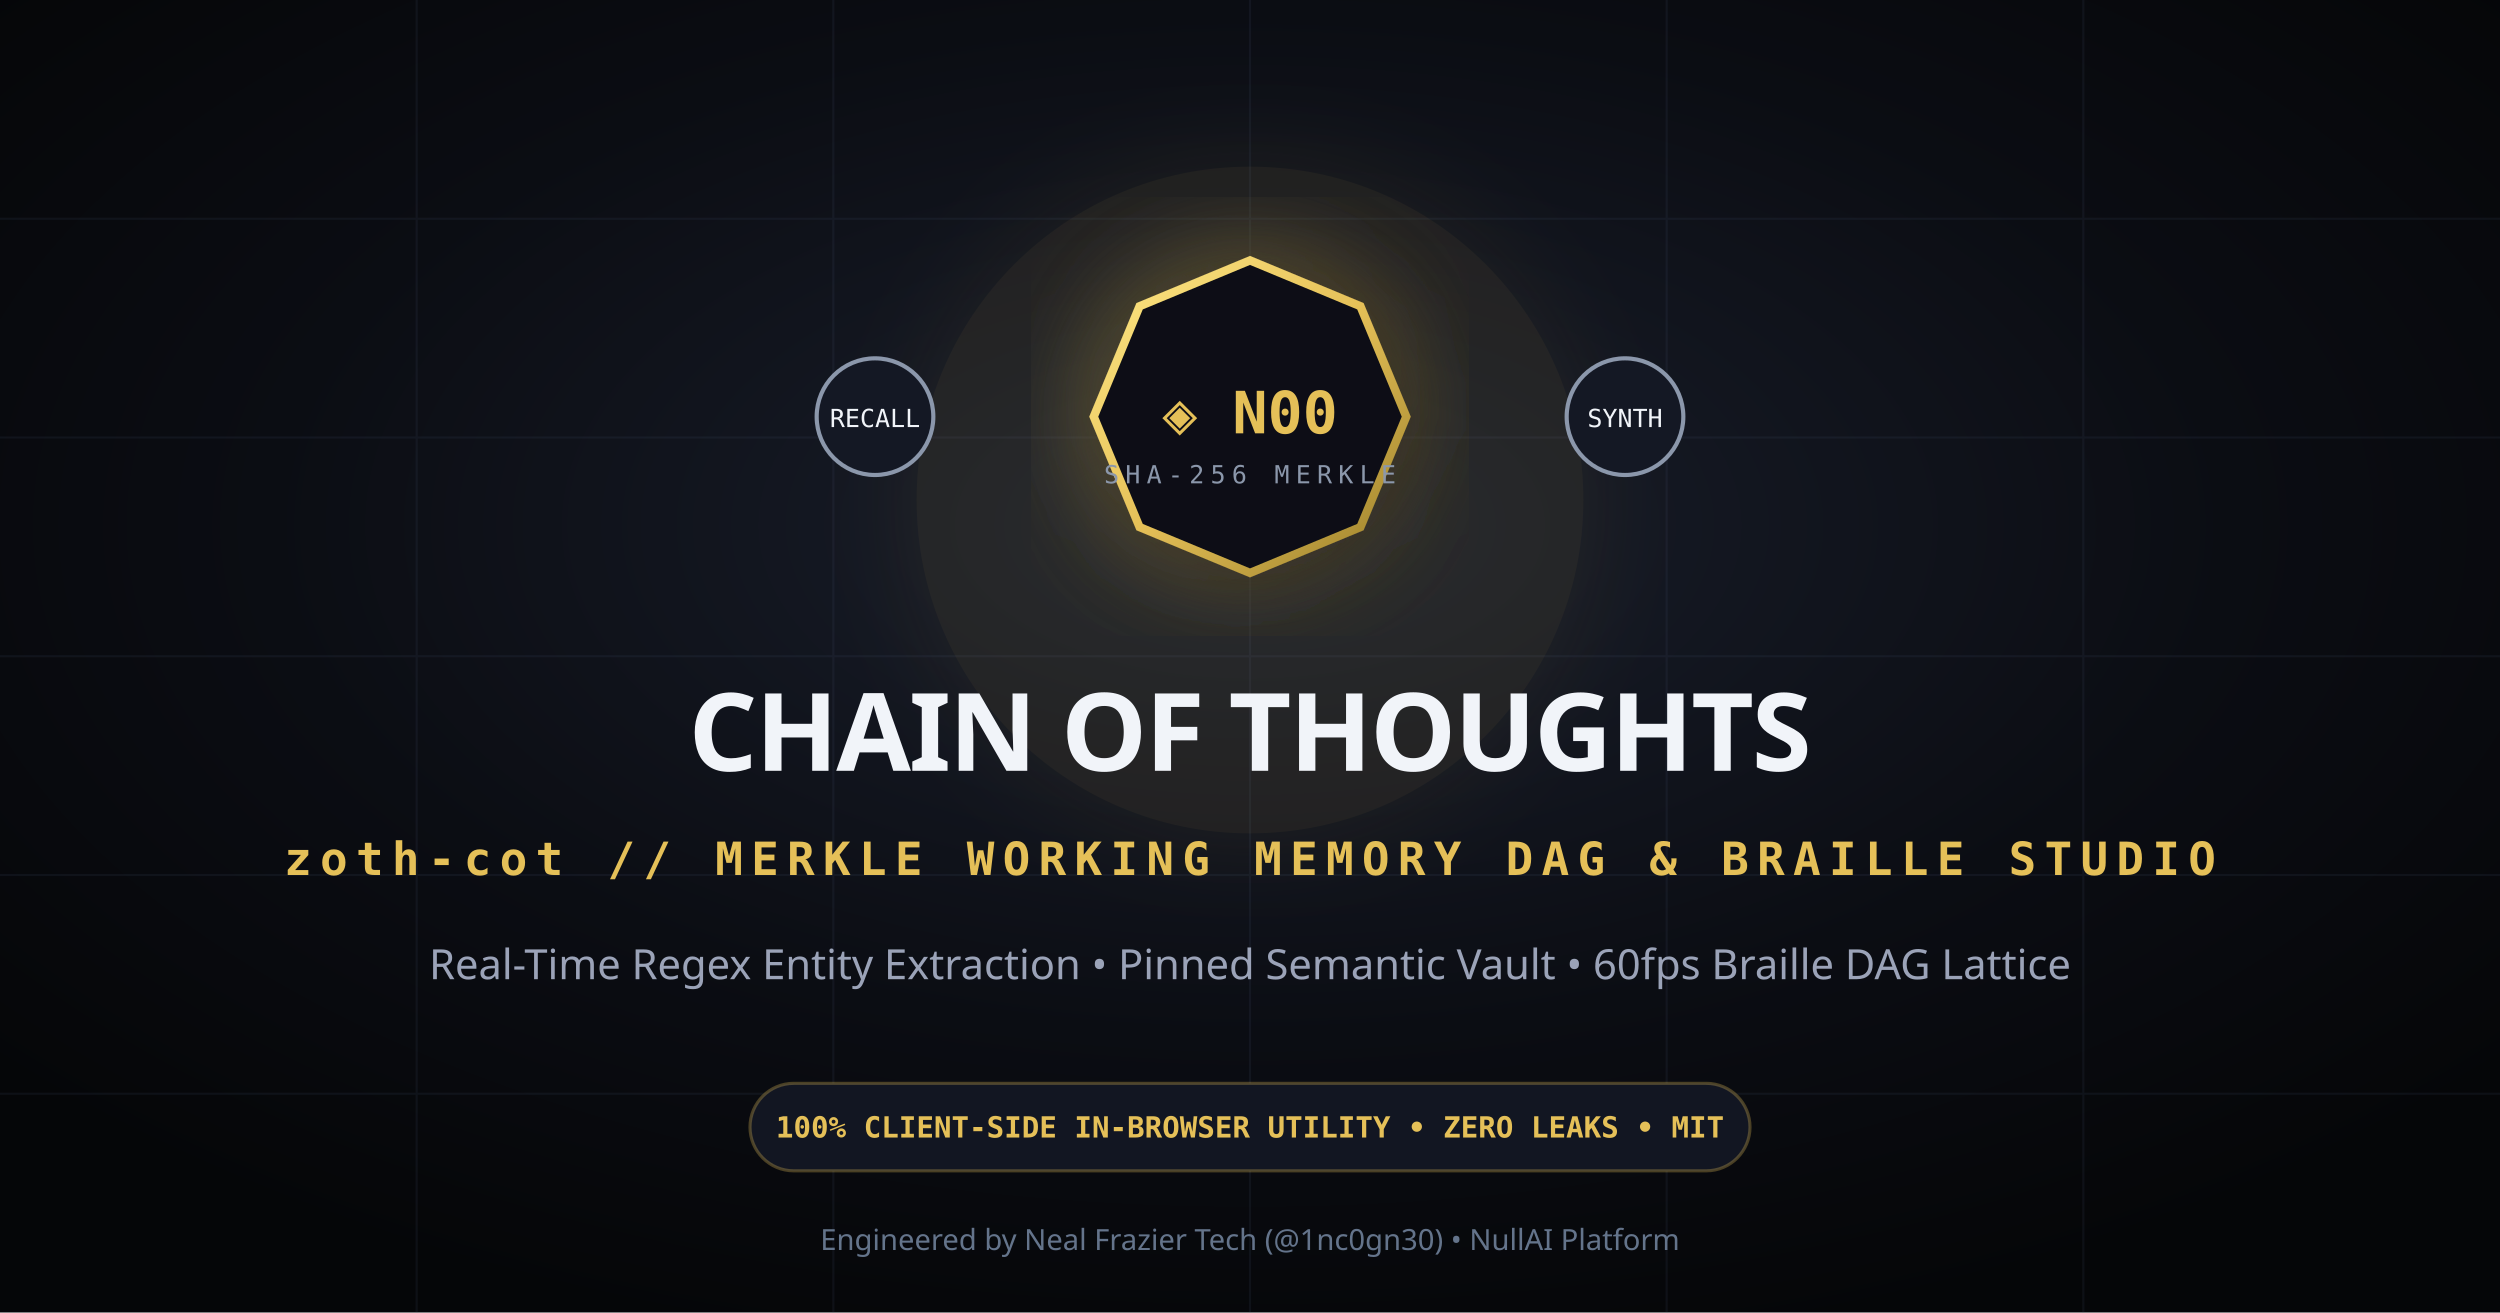
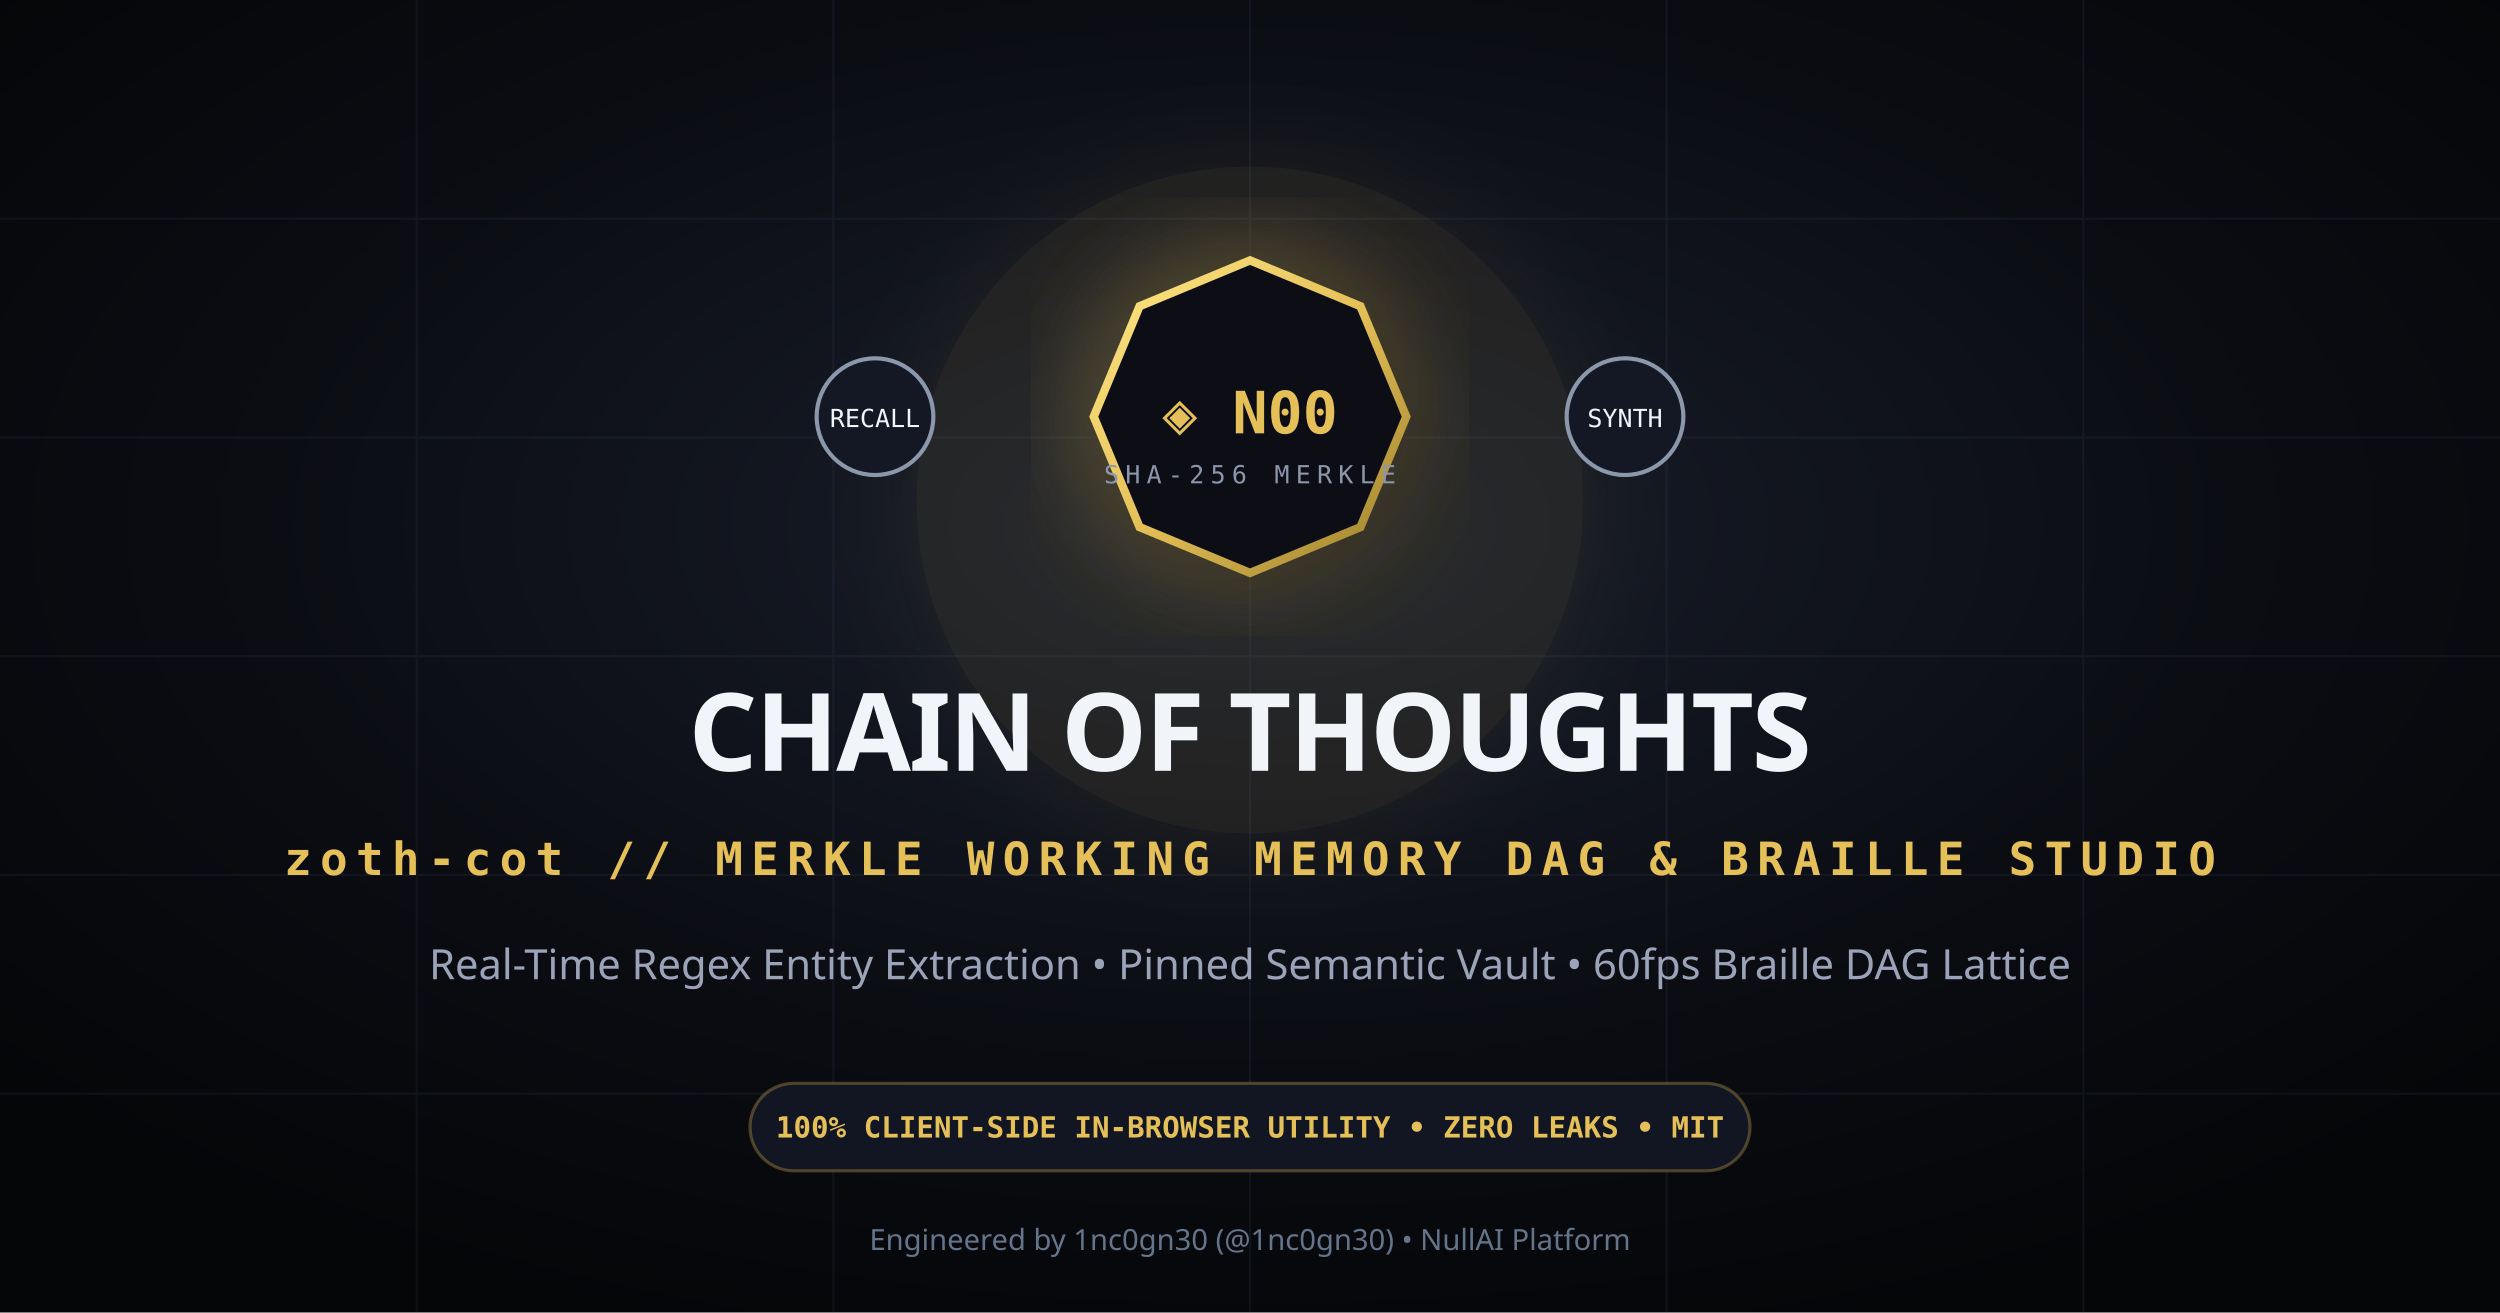
<svg xmlns="http://www.w3.org/2000/svg" width="1200" height="630" viewBox="0 0 1200 630" fill="none">
  <defs>
    <radialGradient id="bg-glow" cx="50%" cy="40%" r="65%">
      <stop offset="0%" stop-color="#1A1F2C" />
      <stop offset="60%" stop-color="#0B0D13" />
      <stop offset="100%" stop-color="#050608" />
    </radialGradient>
    <linearGradient id="gold-grad" x1="0%" y1="0%" x2="100%" y2="100%">
      <stop offset="0%" stop-color="#FFE885" />
      <stop offset="50%" stop-color="#E5C058" />
      <stop offset="100%" stop-color="#997E28" />
    </linearGradient>
    <filter id="glow" x="-20%" y="-20%" width="140%" height="140%">
      <feGaussianBlur stdDeviation="24" result="blur" />
      <feComposite in="SourceGraphic" in2="blur" operator="over" />
    </filter>
  </defs>
  <rect width="1200" height="630" fill="url(#bg-glow)" />
  <g opacity="0.12" stroke="#4F5D7E" stroke-width="1">
    <line x1="0" y1="105" x2="1200" y2="105" />
    <line x1="0" y1="210" x2="1200" y2="210" />
    <line x1="0" y1="315" x2="1200" y2="315" />
    <line x1="0" y1="420" x2="1200" y2="420" />
    <line x1="0" y1="525" x2="1200" y2="525" />
    <line x1="200" y1="0" x2="200" y2="630" />
    <line x1="400" y1="0" x2="400" y2="630" />
    <line x1="600" y1="0" x2="600" y2="630" />
    <line x1="800" y1="0" x2="800" y2="630" />
    <line x1="1000" y1="0" x2="1000" y2="630" />
  </g>
  <circle cx="600" cy="240" r="160" fill="#E5C058" opacity="0.08" filter="url(#glow)" />
  <g transform="translate(600, 200)">
    <polygon points="0,-75 53,-53 75,0 53,53 0,75 -53,53 -75,0 -53,-53" fill="#0C0E14" stroke="url(#gold-grad)" stroke-width="4" filter="url(#glow)" />
    <text x="0" y="8" font-family="monospace" font-size="28" fill="#E5C058" text-anchor="middle" font-weight="bold">◈ N00</text>
    <text x="0" y="32" font-family="monospace" font-size="12" fill="#8B97AB" text-anchor="middle" letter-spacing="3">SHA-256 MERKLE</text>
    <line x1="-75" y1="0" x2="-180" y2="0" stroke="url(#gold-grad)" stroke-width="2" stroke-dasharray="4,4" />
    <line x1="75" y1="0" x2="180" y2="0" stroke="url(#gold-grad)" stroke-width="2" stroke-dasharray="4,4" />
    <circle cx="-180" cy="0" r="28" fill="#141824" stroke="#8B97AB" stroke-width="2" />
    <text x="-180" y="5" font-family="monospace" font-size="12" fill="#F1F4F9" text-anchor="middle">RECALL</text>
    <circle cx="180" cy="0" r="28" fill="#141824" stroke="#8B97AB" stroke-width="2" />
    <text x="180" y="5" font-family="monospace" font-size="12" fill="#F1F4F9" text-anchor="middle">SYNTH</text>
  </g>
  <text x="600" y="370" font-family="sans-serif" font-weight="800" font-size="52" fill="#F1F4F9" text-anchor="middle" letter-spacing="-1">
    CHAIN OF THOUGHTS
  </text>
  <text x="600" y="420" font-family="monospace" font-weight="600" font-size="22" fill="#E5C058" text-anchor="middle" letter-spacing="4">
    zoth-cot // MERKLE WORKING MEMORY DAG &amp; BRAILLE STUDIO
  </text>
  <text x="600" y="470" font-family="sans-serif" font-weight="400" font-size="20" fill="#9BA3B8" text-anchor="middle">
    Real-Time Regex Entity Extraction • Pinned Semantic Vault • 60fps Braille DAG Lattice
  </text>
  <g transform="translate(360, 520)">
    <rect width="480" height="42" rx="21" fill="#121622" stroke="rgba(229,192,88,0.3)" stroke-width="1.5" />
    <text x="240" y="26" font-family="monospace" font-size="14" fill="#E5C058" text-anchor="middle" font-weight="bold">
      100% CLIENT-SIDE IN-BROWSER UTILITY • ZERO LEAKS • MIT
    </text>
  </g>
  <text x="600" y="600" font-family="sans-serif" font-size="14" fill="#64748B" text-anchor="middle">
-     Engineered by Neal Frazier Tech (@1nc0gn30) • NullAI Platform
+     Engineered by 1nc0gn30 (@1nc0gn30) • NullAI Platform
  </text>
</svg>
